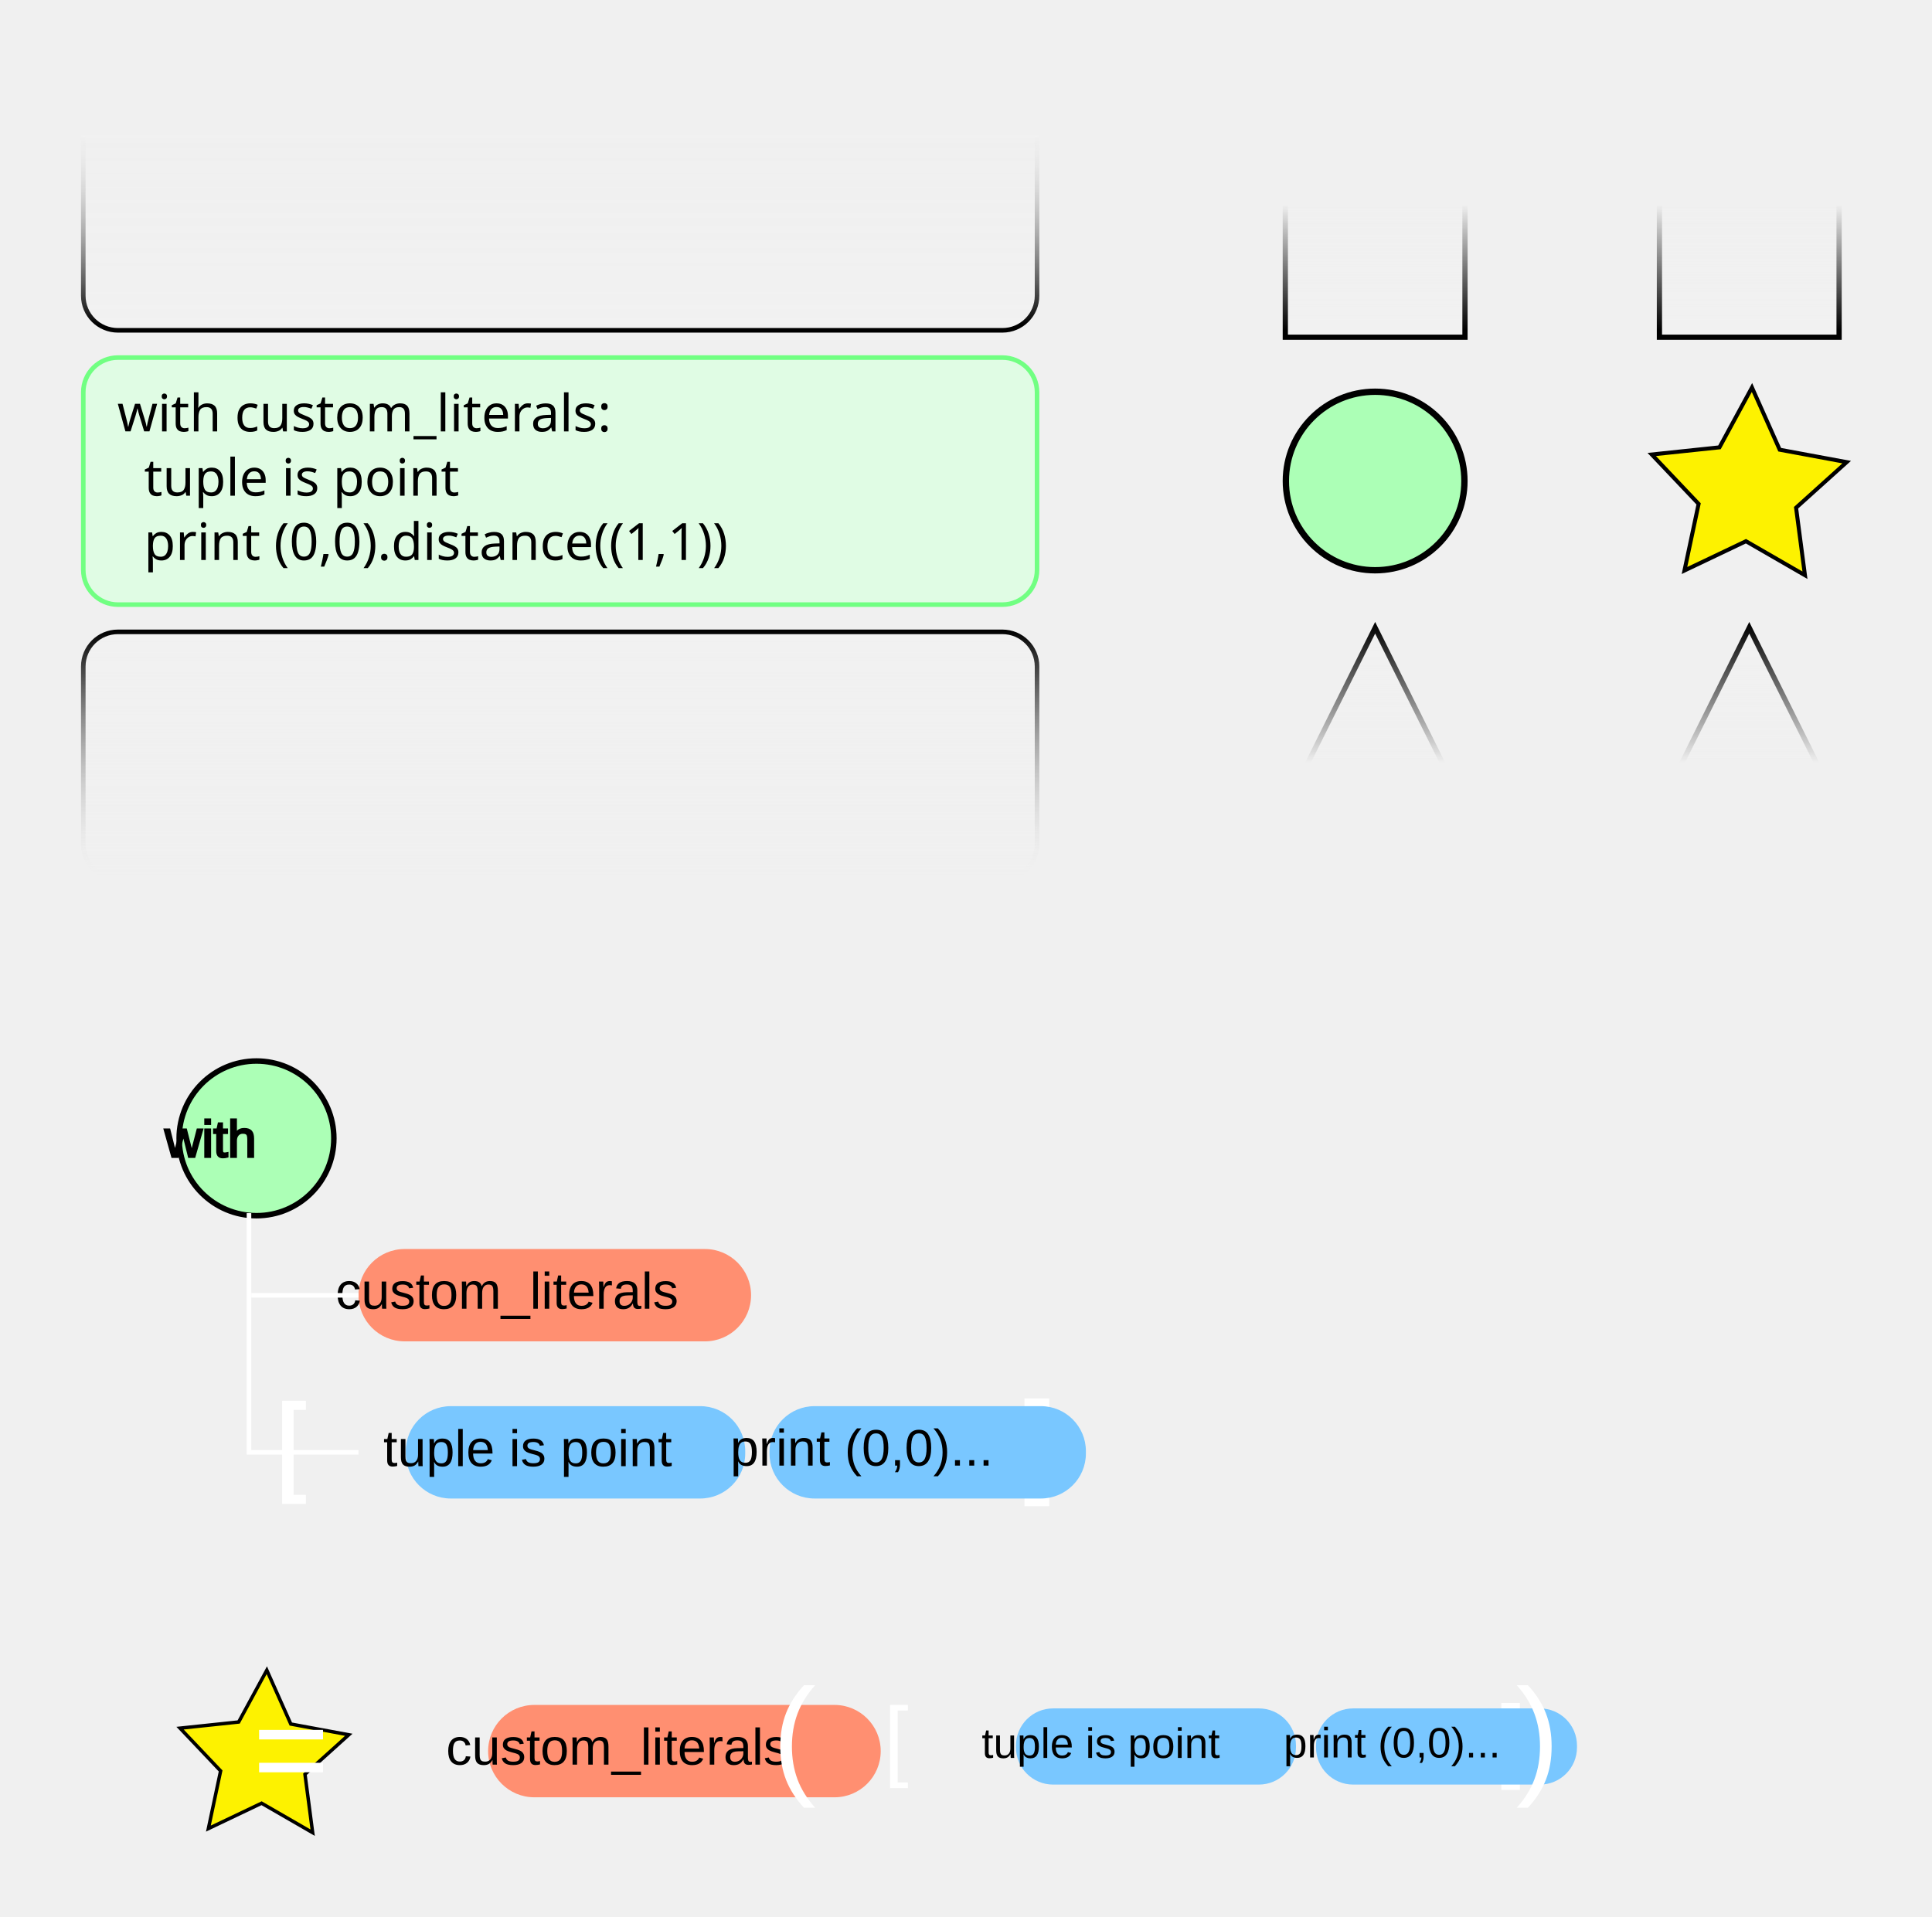
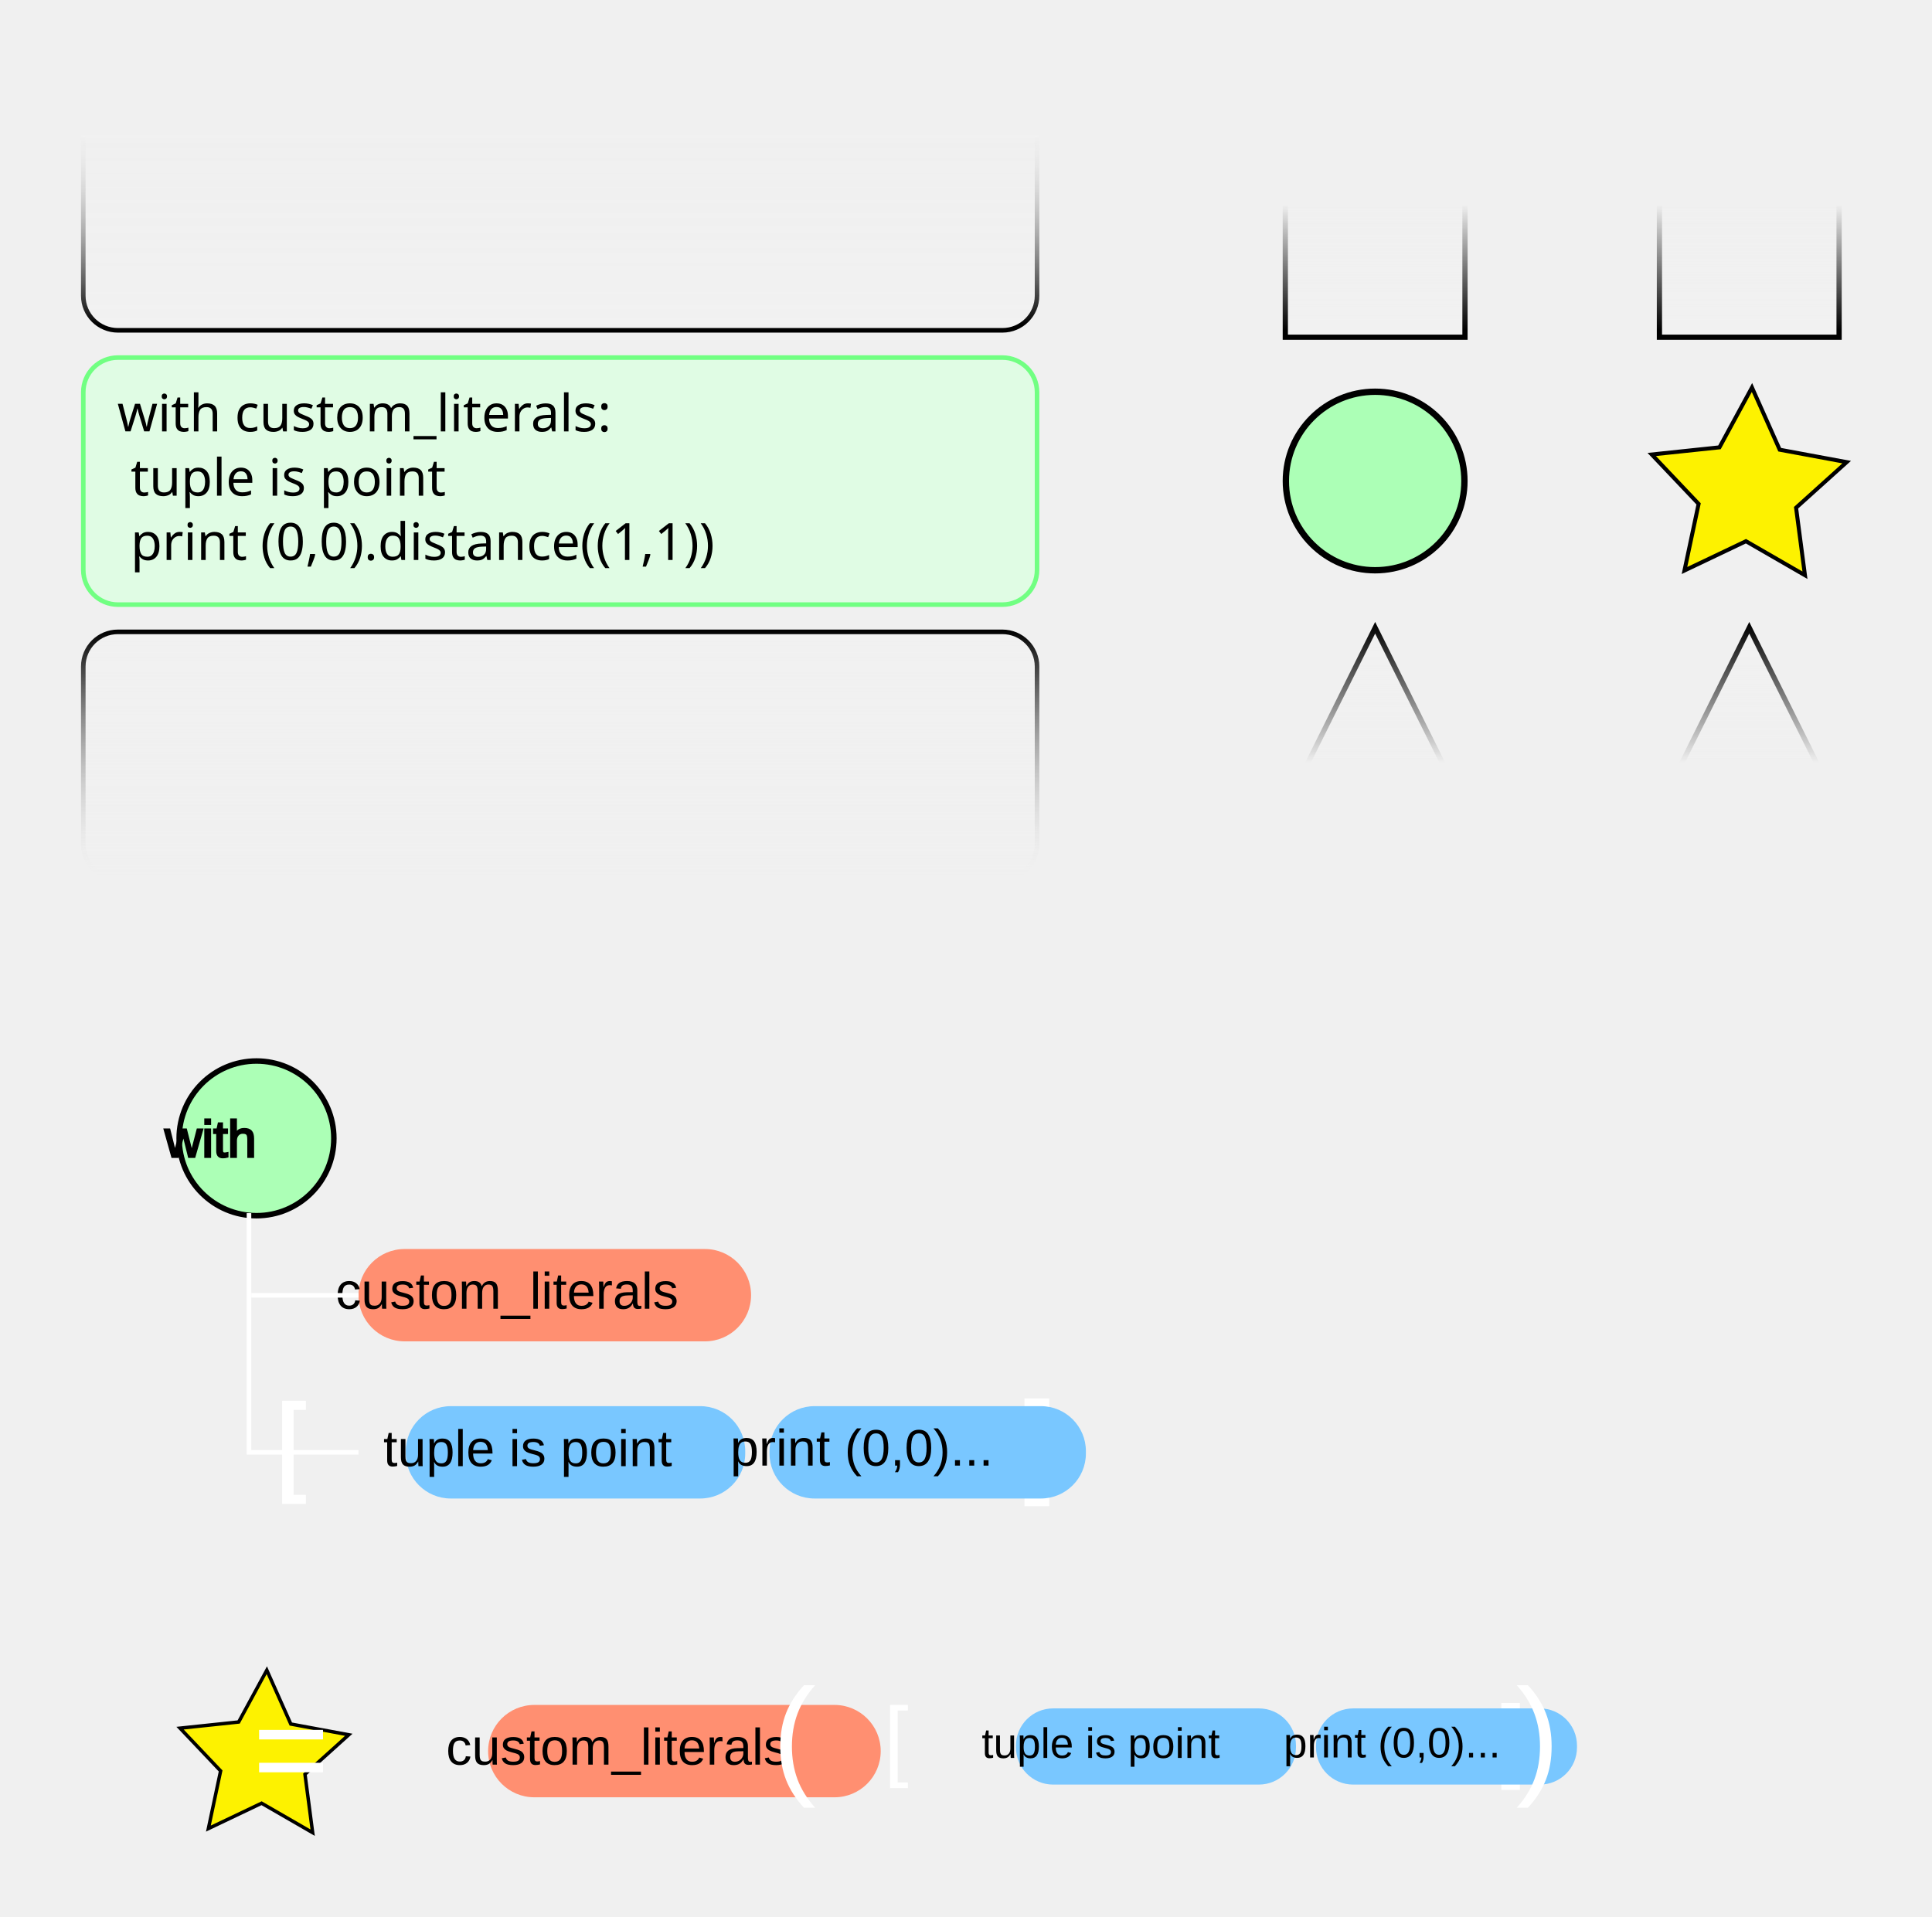
- <svg xmlns="http://www.w3.org/2000/svg" xmlns:xlink="http://www.w3.org/1999/xlink" width="238.506mm" height="236.681mm" viewBox="0 0 845.101 838.635" id="svg2" version="1.1">
+ <svg xmlns="http://www.w3.org/2000/svg" xmlns:xlink="http://www.w3.org/1999/xlink" id="svg2" width="901.442" height="894.544" version="1.1" viewBox="0 0 845.101 838.635">
  <defs id="defs4">
    <linearGradient id="linearGradient4648">
-       <stop style="stop-color:#000000;stop-opacity:1;" offset="0" id="stop4650" />
-       <stop style="stop-color:#000000;stop-opacity:0;" offset="1" id="stop4652" />
+       <stop style="stop-color:#000;stop-opacity:1" id="stop4650" offset="0" />
+       <stop style="stop-color:#000;stop-opacity:0" id="stop4652" offset="1" />
    </linearGradient>
    <linearGradient id="linearGradient4640">
-       <stop style="stop-color:#f1f1f1;stop-opacity:1;" offset="0" id="stop4642" />
-       <stop style="stop-color:#f1f1f1;stop-opacity:0;" offset="1" id="stop4644" />
+       <stop style="stop-color:#f1f1f1;stop-opacity:1" id="stop4642" offset="0" />
+       <stop style="stop-color:#f1f1f1;stop-opacity:0" id="stop4644" offset="1" />
    </linearGradient>
    <linearGradient id="linearGradient4632">
-       <stop style="stop-color:#000000;stop-opacity:1;" offset="0" id="stop4634" />
-       <stop style="stop-color:#000000;stop-opacity:0;" offset="1" id="stop4636" />
+       <stop style="stop-color:#000;stop-opacity:1" id="stop4634" offset="0" />
+       <stop style="stop-color:#000;stop-opacity:0" id="stop4636" offset="1" />
    </linearGradient>
    <linearGradient id="linearGradient4612">
-       <stop id="stop4614" offset="0" style="stop-color:#000000;stop-opacity:1" />
+       <stop id="stop4614" offset="0" style="stop-color:#000;stop-opacity:1" />
      <stop id="stop4616" offset="1" style="stop-color:#f1f1f1;stop-opacity:0" />
    </linearGradient>
    <linearGradient id="linearGradient4606">
      <stop id="stop4608" offset="0" style="stop-color:#f1f1f1;stop-opacity:1" />
      <stop id="stop4610" offset="1" style="stop-color:#f1f1f1;stop-opacity:0" />
    </linearGradient>
-     <linearGradient xlink:href="#linearGradient4612" id="linearGradient4580" x1="249.053" y1="399.052" x2="249.053" y2="313.189" gradientUnits="userSpaceOnUse" />
-     <linearGradient xlink:href="#linearGradient4606" id="linearGradient4588" x1="249.053" y1="399.052" x2="249.053" y2="313.189" gradientUnits="userSpaceOnUse" />
-     <linearGradient xlink:href="#linearGradient4606" id="linearGradient4596" x1="236.931" y1="532.986" x2="236.931" y2="641.072" gradientUnits="userSpaceOnUse" />
-     <linearGradient xlink:href="#linearGradient4612" id="linearGradient4604" x1="236.931" y1="532.986" x2="236.931" y2="641.072" gradientUnits="userSpaceOnUse" />
-     <linearGradient xlink:href="#linearGradient4606" id="linearGradient4630" x1="252.861" y1="669.547" x2="252.861" y2="622.07" gradientUnits="userSpaceOnUse" />
-     <linearGradient xlink:href="#linearGradient4632" id="linearGradient4638" x1="252.861" y1="669.547" x2="252.861" y2="622.07" gradientUnits="userSpaceOnUse" />
-     <linearGradient xlink:href="#linearGradient4640" id="linearGradient4646" x1="364.367" y1="609.052" x2="364.367" y2="656.936" gradientUnits="userSpaceOnUse" />
-     <linearGradient xlink:href="#linearGradient4648" id="linearGradient4654" x1="364.367" y1="609.052" x2="364.367" y2="656.936" gradientUnits="userSpaceOnUse" />
-     <linearGradient xlink:href="#linearGradient4606" id="linearGradient4666" gradientUnits="userSpaceOnUse" x1="252.861" y1="669.547" x2="252.861" y2="622.07" />
-     <linearGradient xlink:href="#linearGradient4632" id="linearGradient4668" gradientUnits="userSpaceOnUse" x1="252.861" y1="669.547" x2="252.861" y2="622.07" />
-     <linearGradient xlink:href="#linearGradient4640" id="linearGradient4670" gradientUnits="userSpaceOnUse" x1="364.367" y1="609.052" x2="364.367" y2="656.936" />
-     <linearGradient xlink:href="#linearGradient4648" id="linearGradient4672" gradientUnits="userSpaceOnUse" x1="364.367" y1="609.052" x2="364.367" y2="656.936" />
+     <linearGradient id="linearGradient4580" x1="249.053" x2="249.053" y1="399.052" y2="313.189" gradientUnits="userSpaceOnUse" xlink:href="#linearGradient4612" />
+     <linearGradient id="linearGradient4588" x1="249.053" x2="249.053" y1="399.052" y2="313.189" gradientUnits="userSpaceOnUse" xlink:href="#linearGradient4606" />
+     <linearGradient id="linearGradient4596" x1="236.931" x2="236.931" y1="532.986" y2="641.072" gradientUnits="userSpaceOnUse" xlink:href="#linearGradient4606" />
+     <linearGradient id="linearGradient4604" x1="236.931" x2="236.931" y1="532.986" y2="641.072" gradientUnits="userSpaceOnUse" xlink:href="#linearGradient4612" />
+     <linearGradient id="linearGradient4630" x1="252.861" x2="252.861" y1="669.547" y2="622.07" gradientUnits="userSpaceOnUse" xlink:href="#linearGradient4606" />
+     <linearGradient id="linearGradient4638" x1="252.861" x2="252.861" y1="669.547" y2="622.07" gradientUnits="userSpaceOnUse" xlink:href="#linearGradient4632" />
+     <linearGradient id="linearGradient4646" x1="364.367" x2="364.367" y1="609.052" y2="656.936" gradientUnits="userSpaceOnUse" xlink:href="#linearGradient4640" />
+     <linearGradient id="linearGradient4654" x1="364.367" x2="364.367" y1="609.052" y2="656.936" gradientUnits="userSpaceOnUse" xlink:href="#linearGradient4648" />
+     <linearGradient id="linearGradient4666" x1="252.861" x2="252.861" y1="669.547" y2="622.07" gradientUnits="userSpaceOnUse" xlink:href="#linearGradient4606" />
+     <linearGradient id="linearGradient4668" x1="252.861" x2="252.861" y1="669.547" y2="622.07" gradientUnits="userSpaceOnUse" xlink:href="#linearGradient4632" />
+     <linearGradient id="linearGradient4670" x1="364.367" x2="364.367" y1="609.052" y2="656.936" gradientUnits="userSpaceOnUse" xlink:href="#linearGradient4640" />
+     <linearGradient id="linearGradient4672" x1="364.367" x2="364.367" y1="609.052" y2="656.936" gradientUnits="userSpaceOnUse" xlink:href="#linearGradient4648" />
  </defs>
  <g id="layer1" transform="translate(40.91837,-180.286)">
    <g id="g4559" transform="translate(-28.28427,-76.77159)">
-       <rect ry="15.152" y="413.491" x="23.799" height="108.086" width="417.193" id="rect4557" style="color:#000000;display:inline;overflow:visible;visibility:visible;fill:#e0fce4;fill-opacity:1;stroke:#71ff82;stroke-width:2;stroke-linecap:round;stroke-linejoin:miter;stroke-miterlimit:4;stroke-dasharray:none;stroke-dashoffset:0;stroke-opacity:1;marker:none;enable-background:accumulate" />
-       <text id="text4138" y="417.674" x="38.659" style="font-style:normal;font-variant:normal;font-weight:normal;font-stretch:normal;font-size:30px;line-height:125%;font-family:'Liberation Sans';-inkscape-font-specification:'Liberation Sans';text-align:start;letter-spacing:0px;word-spacing:0px;text-anchor:start;fill:#000000;fill-opacity:1;stroke:none;stroke-width:1px;stroke-linecap:butt;stroke-linejoin:miter;stroke-opacity:1" xml:space="preserve">
-         <tspan id="tspan4146" style="font-style:normal;font-variant:normal;font-weight:500;font-stretch:normal;font-size:22.5px;font-family:'Inconsolata-dz for Powerline';-inkscape-font-specification:'Inconsolata-dz for Powerline Medium'" y="417.674" x="38.659" />
-         <tspan id="tspan4150" style="font-style:normal;font-variant:normal;font-weight:500;font-stretch:normal;font-size:22.5px;font-family:'Inconsolata-dz for Powerline';-inkscape-font-specification:'Inconsolata-dz for Powerline Medium'" y="445.799" x="38.659">with custom_literals:</tspan>
-         <tspan style="font-style:normal;font-variant:normal;font-weight:500;font-stretch:normal;font-size:22.5px;font-family:'Inconsolata-dz for Powerline';-inkscape-font-specification:'Inconsolata-dz for Powerline Medium'" id="tspan4144" y="473.924" x="38.659">  tuple is point</tspan>
-         <tspan style="font-style:normal;font-variant:normal;font-weight:500;font-stretch:normal;font-size:22.5px;font-family:'Inconsolata-dz for Powerline';-inkscape-font-specification:'Inconsolata-dz for Powerline Medium'" id="tspan4142" y="502.049" x="38.659">  print (0,0).distance((1,1))</tspan>
-         <tspan id="tspan4152" style="font-style:normal;font-variant:normal;font-weight:500;font-stretch:normal;font-size:22.5px;font-family:'Inconsolata-dz for Powerline';-inkscape-font-specification:'Inconsolata-dz for Powerline Medium'" y="530.174" x="38.659" />
+       <rect id="rect4557" width="417.193" height="108.086" x="23.799" y="413.491" ry="15.152" style="color:#000;display:inline;overflow:visible;visibility:visible;fill:#e0fce4;fill-opacity:1;stroke:#71ff82;stroke-width:2;stroke-linecap:round;stroke-linejoin:miter;stroke-miterlimit:4;stroke-dasharray:none;stroke-dashoffset:0;stroke-opacity:1;marker:none;enable-background:accumulate" />
+       <text id="text4138" x="38.659" y="417.674" xml:space="preserve" style="font-style:normal;font-variant:normal;font-weight:400;font-stretch:normal;font-size:30px;line-height:125%;font-family:'Liberation Sans';-inkscape-font-specification:'Liberation Sans';text-align:start;letter-spacing:0;word-spacing:0;text-anchor:start;fill:#000;fill-opacity:1;stroke:none;stroke-width:1px;stroke-linecap:butt;stroke-linejoin:miter;stroke-opacity:1">
+         <tspan id="tspan4150" x="38.659" y="445.799" style="font-style:normal;font-variant:normal;font-weight:500;font-stretch:normal;font-size:22.5px;font-family:'Inconsolata-dz for Powerline';-inkscape-font-specification:'Inconsolata-dz for Powerline Medium'">with custom_literals:</tspan>
+         <tspan style="font-style:normal;font-variant:normal;font-weight:500;font-stretch:normal;font-size:22.5px;font-family:'Inconsolata-dz for Powerline';-inkscape-font-specification:'Inconsolata-dz for Powerline Medium'" id="tspan4144" x="38.659" y="473.924"> tuple is point</tspan>
+         <tspan style="font-style:normal;font-variant:normal;font-weight:500;font-stretch:normal;font-size:22.5px;font-family:'Inconsolata-dz for Powerline';-inkscape-font-specification:'Inconsolata-dz for Powerline Medium'" id="tspan4142" x="38.659" y="502.049"> print (0,0).distance((1,1))</tspan>
      </text>
-       <rect style="color:#000000;display:inline;overflow:visible;visibility:visible;fill:url(#linearGradient4596);fill-opacity:1;stroke:url(#linearGradient4604);stroke-width:2;stroke-linecap:round;stroke-linejoin:miter;stroke-miterlimit:4;stroke-dasharray:none;stroke-dashoffset:0;stroke-opacity:1;marker:none;enable-background:accumulate" id="rect4568" width="417.193" height="108.086" x="23.799" y="533.491" ry="15.152" />
-       <rect ry="15.152" y="293.491" x="23.799" height="108.086" width="417.193" id="rect4570" style="color:#000000;display:inline;overflow:visible;visibility:visible;fill:url(#linearGradient4588);fill-opacity:1;stroke:url(#linearGradient4580);stroke-width:2;stroke-linecap:round;stroke-linejoin:miter;stroke-miterlimit:4;stroke-dasharray:none;stroke-dashoffset:0;stroke-opacity:1;marker:none;enable-background:accumulate" />
+       <rect style="color:#000;display:inline;overflow:visible;visibility:visible;fill:url(#linearGradient4596);fill-opacity:1;stroke:url(#linearGradient4604);stroke-width:2;stroke-linecap:round;stroke-linejoin:miter;stroke-miterlimit:4;stroke-dasharray:none;stroke-dashoffset:0;stroke-opacity:1;marker:none;enable-background:accumulate" id="rect4568" width="417.193" height="108.086" x="23.799" y="533.491" ry="15.152" />
+       <rect id="rect4570" width="417.193" height="108.086" x="23.799" y="293.491" ry="15.152" style="color:#000;display:inline;overflow:visible;visibility:visible;fill:url(#linearGradient4588);fill-opacity:1;stroke:url(#linearGradient4580);stroke-width:2;stroke-linecap:round;stroke-linejoin:miter;stroke-miterlimit:4;stroke-dasharray:none;stroke-dashoffset:0;stroke-opacity:1;marker:none;enable-background:accumulate" />
    </g>
-     <circle style="color:#000000;display:inline;overflow:visible;visibility:visible;fill:#acffb6;fill-opacity:1;stroke:#000000;stroke-width:2.4;stroke-linecap:round;stroke-linejoin:miter;stroke-miterlimit:4;stroke-dasharray:none;stroke-dashoffset:0;stroke-opacity:1;marker:none;enable-background:accumulate" id="path4156" cx="71.281" cy="678.31" r="33.838" />
-     <text xml:space="preserve" style="font-style:normal;font-variant:normal;font-weight:normal;font-stretch:normal;font-size:30px;line-height:125%;font-family:'Liberation Sans';-inkscape-font-specification:'Liberation Sans';text-align:center;letter-spacing:0px;word-spacing:0px;text-anchor:middle;fill:#000000;fill-opacity:1;stroke:#000000;stroke-width:1px;stroke-linecap:butt;stroke-linejoin:miter;stroke-opacity:1" x="72.033" y="686.374" id="text4184">
-       <tspan id="tspan4186" x="72.033" y="686.374" style="font-size:22.5px;stroke:#000000;stroke-opacity:1">with</tspan>
+     <circle style="color:#000;display:inline;overflow:visible;visibility:visible;fill:#acffb6;fill-opacity:1;stroke:#000;stroke-width:2.4;stroke-linecap:round;stroke-linejoin:miter;stroke-miterlimit:4;stroke-dasharray:none;stroke-dashoffset:0;stroke-opacity:1;marker:none;enable-background:accumulate" id="path4156" cx="71.281" cy="678.31" r="33.838" />
+     <text style="font-style:normal;font-variant:normal;font-weight:400;font-stretch:normal;font-size:30px;line-height:125%;font-family:'Liberation Sans';-inkscape-font-specification:'Liberation Sans';text-align:center;letter-spacing:0;word-spacing:0;text-anchor:middle;fill:#000;fill-opacity:1;stroke:#000;stroke-width:1px;stroke-linecap:butt;stroke-linejoin:miter;stroke-opacity:1" id="text4184" x="72.033" y="686.374" xml:space="preserve">
+       <tspan id="tspan4186" x="72.033" y="686.374" style="font-size:22.5px;stroke:#000;stroke-opacity:1">with</tspan>
    </text>
-     <rect style="color:#000000;display:inline;overflow:visible;visibility:visible;fill:#ff8f71;fill-opacity:1;stroke:none;stroke-width:2.4;stroke-linecap:round;stroke-linejoin:miter;stroke-miterlimit:4;stroke-dasharray:none;stroke-dashoffset:0;stroke-opacity:1;marker:none;enable-background:accumulate" id="rect4160" width="171.726" height="40.406" x="115.888" y="726.722" ry="20.203" />
-     <text xml:space="preserve" style="font-style:normal;font-variant:normal;font-weight:normal;font-stretch:normal;font-size:30px;line-height:125%;font-family:'Liberation Sans';-inkscape-font-specification:'Liberation Sans';text-align:center;letter-spacing:0px;word-spacing:0px;text-anchor:middle;fill:#000000;fill-opacity:1;stroke:none;stroke-width:1px;stroke-linecap:butt;stroke-linejoin:miter;stroke-opacity:1" x="201.679" y="752.841" id="text4188">
+     <rect style="color:#000;display:inline;overflow:visible;visibility:visible;fill:#ff8f71;fill-opacity:1;stroke:none;stroke-width:2.4;stroke-linecap:round;stroke-linejoin:miter;stroke-miterlimit:4;stroke-dasharray:none;stroke-dashoffset:0;stroke-opacity:1;marker:none;enable-background:accumulate" id="rect4160" width="171.726" height="40.406" x="115.888" y="726.722" ry="20.203" />
+     <text style="font-style:normal;font-variant:normal;font-weight:400;font-stretch:normal;font-size:30px;line-height:125%;font-family:'Liberation Sans';-inkscape-font-specification:'Liberation Sans';text-align:center;letter-spacing:0;word-spacing:0;text-anchor:middle;fill:#000;fill-opacity:1;stroke:none;stroke-width:1px;stroke-linecap:butt;stroke-linejoin:miter;stroke-opacity:1" id="text4188" x="201.679" y="752.841" xml:space="preserve">
      <tspan id="tspan4190" x="201.679" y="752.841" style="font-size:22.5px">custom_literals</tspan>
    </text>
-     <text xml:space="preserve" style="font-style:normal;font-variant:normal;font-weight:normal;font-stretch:normal;font-size:47.339px;line-height:125%;font-family:'Liberation Sans';-inkscape-font-specification:'Liberation Sans';text-align:center;letter-spacing:0px;word-spacing:0px;text-anchor:middle;fill:#ffffff;fill-opacity:1;stroke:#ffffff;stroke-width:1px;stroke-linecap:butt;stroke-linejoin:miter;stroke-opacity:1;" x="119.078" y="827.913" id="text4162">
+     <text style="font-style:normal;font-variant:normal;font-weight:400;font-stretch:normal;font-size:47.339px;line-height:125%;font-family:'Liberation Sans';-inkscape-font-specification:'Liberation Sans';text-align:center;letter-spacing:0;word-spacing:0;text-anchor:middle;fill:#fff;fill-opacity:1;stroke:#fff;stroke-width:1px;stroke-linecap:butt;stroke-linejoin:miter;stroke-opacity:1" id="text4162" x="119.078" y="827.913" xml:space="preserve">
      <tspan id="tspan4164" x="119.078" y="827.913">[</tspan>
    </text>
-     <text xml:space="preserve" style="font-style:normal;font-variant:normal;font-weight:normal;font-stretch:normal;font-size:49.507px;line-height:125%;font-family:'Liberation Sans';-inkscape-font-specification:'Liberation Sans';text-align:center;letter-spacing:0px;word-spacing:0px;text-anchor:middle;fill:#ffffff;fill-opacity:1;stroke:#ffffff;stroke-width:1px;stroke-linecap:butt;stroke-linejoin:miter;stroke-opacity:1;" x="448.587" y="828.474" id="text4166">
+     <text style="font-style:normal;font-variant:normal;font-weight:400;font-stretch:normal;font-size:49.507px;line-height:125%;font-family:'Liberation Sans';-inkscape-font-specification:'Liberation Sans';text-align:center;letter-spacing:0;word-spacing:0;text-anchor:middle;fill:#fff;fill-opacity:1;stroke:#fff;stroke-width:1px;stroke-linecap:butt;stroke-linejoin:miter;stroke-opacity:1" id="text4166" x="448.587" y="828.474" xml:space="preserve">
      <tspan id="tspan4168" x="448.587" y="828.474">]</tspan>
    </text>
-     <rect style="color:#000000;display:inline;overflow:visible;visibility:visible;fill:#79c7ff;fill-opacity:1;stroke:none;stroke-width:2.4;stroke-linecap:round;stroke-linejoin:miter;stroke-miterlimit:4;stroke-dasharray:none;stroke-dashoffset:0;stroke-opacity:1;marker:none;enable-background:accumulate" id="rect4172" width="148.492" height="40.406" x="136.572" y="795.471" ry="19.698" />
-     <text xml:space="preserve" style="font-style:normal;font-variant:normal;font-weight:normal;font-stretch:normal;font-size:30px;line-height:125%;font-family:'Liberation Sans';-inkscape-font-specification:'Liberation Sans';text-align:center;letter-spacing:0px;word-spacing:0px;text-anchor:middle;fill:#000000;fill-opacity:1;stroke:none;stroke-width:1px;stroke-linecap:butt;stroke-linejoin:miter;stroke-opacity:1" x="210.725" y="821.735" id="text4202">
+     <rect style="color:#000;display:inline;overflow:visible;visibility:visible;fill:#79c7ff;fill-opacity:1;stroke:none;stroke-width:2.4;stroke-linecap:round;stroke-linejoin:miter;stroke-miterlimit:4;stroke-dasharray:none;stroke-dashoffset:0;stroke-opacity:1;marker:none;enable-background:accumulate" id="rect4172" width="148.492" height="40.406" x="136.572" y="795.471" ry="19.698" />
+     <text style="font-style:normal;font-variant:normal;font-weight:400;font-stretch:normal;font-size:30px;line-height:125%;font-family:'Liberation Sans';-inkscape-font-specification:'Liberation Sans';text-align:center;letter-spacing:0;word-spacing:0;text-anchor:middle;fill:#000;fill-opacity:1;stroke:none;stroke-width:1px;stroke-linecap:butt;stroke-linejoin:miter;stroke-opacity:1" id="text4202" x="210.725" y="821.735" xml:space="preserve">
      <tspan id="tspan4204" x="210.725" y="821.735" style="font-size:22.5px">tuple is point</tspan>
    </text>
    <g id="g4216" transform="translate(-183.8884,-88.89342)">
-       <rect style="color:#000000;display:inline;overflow:visible;visibility:visible;fill:#79c7ff;fill-opacity:1;stroke:none;stroke-width:2.4;stroke-linecap:round;stroke-linejoin:miter;stroke-miterlimit:4;stroke-dasharray:none;stroke-dashoffset:0;stroke-opacity:1;marker:none;enable-background:accumulate" id="rect4174" width="138.391" height="40.406" x="479.575" y="884.364" ry="19.698" />
-       <text id="text4212" y="910.385" x="549.067" style="font-style:normal;font-variant:normal;font-weight:normal;font-stretch:normal;font-size:30px;line-height:125%;font-family:'Liberation Sans';-inkscape-font-specification:'Liberation Sans';text-align:center;letter-spacing:0px;word-spacing:0px;text-anchor:middle;fill:#000000;fill-opacity:1;stroke:none;stroke-width:1px;stroke-linecap:butt;stroke-linejoin:miter;stroke-opacity:1" xml:space="preserve">
-         <tspan style="font-size:22.5px" y="910.385" x="549.067" id="tspan4214">print (0,0)...</tspan>
+       <rect style="color:#000;display:inline;overflow:visible;visibility:visible;fill:#79c7ff;fill-opacity:1;stroke:none;stroke-width:2.4;stroke-linecap:round;stroke-linejoin:miter;stroke-miterlimit:4;stroke-dasharray:none;stroke-dashoffset:0;stroke-opacity:1;marker:none;enable-background:accumulate" id="rect4174" width="138.391" height="40.406" x="479.575" y="884.364" ry="19.698" />
+       <text id="text4212" x="549.067" y="910.385" xml:space="preserve" style="font-style:normal;font-variant:normal;font-weight:400;font-stretch:normal;font-size:30px;line-height:125%;font-family:'Liberation Sans';-inkscape-font-specification:'Liberation Sans';text-align:center;letter-spacing:0;word-spacing:0;text-anchor:middle;fill:#000;fill-opacity:1;stroke:none;stroke-width:1px;stroke-linecap:butt;stroke-linejoin:miter;stroke-opacity:1">
+         <tspan style="font-size:22.5px" id="tspan4214" x="549.067" y="910.385">print (0,0)...</tspan>
      </text>
    </g>
-     <path style="fill:none;fill-rule:evenodd;stroke:#ffffff;stroke-width:2;stroke-linecap:butt;stroke-linejoin:miter;stroke-miterlimit:4;stroke-dasharray:none;stroke-opacity:1;fill-opacity:1" d="m 67.993,711.026 0,104.648 47.896,0" id="path4234" />
-     <path style="fill:#ffffff;fill-rule:evenodd;stroke:#ffffff;stroke-width:2;stroke-linecap:butt;stroke-linejoin:miter;stroke-miterlimit:4;stroke-dasharray:none;stroke-opacity:1;fill-opacity:1" d="m 69.003,746.984 46.947,0" id="path4236" />
+     <path style="fill:none;fill-rule:evenodd;stroke:#fff;stroke-width:2;stroke-linecap:butt;stroke-linejoin:miter;stroke-miterlimit:4;stroke-dasharray:none;stroke-opacity:1;fill-opacity:1" id="path4234" d="m 67.993,711.026 0,104.648 47.896,0" />
+     <path style="fill:#fff;fill-rule:evenodd;stroke:#fff;stroke-width:2;stroke-linecap:butt;stroke-linejoin:miter;stroke-miterlimit:4;stroke-dasharray:none;stroke-opacity:1;fill-opacity:1" id="path4236" d="m 69.003,746.984 46.947,0" />
    <g id="g4694" transform="translate(-31.35907,-40)">
-       <rect ry="20.203" y="966.187" x="203.957" height="40.406" width="171.726" id="rect4160-7" style="color:#000000;display:inline;overflow:visible;visibility:visible;fill:#ff8f71;fill-opacity:1;stroke:none;stroke-width:2.4;stroke-linecap:round;stroke-linejoin:miter;stroke-miterlimit:4;stroke-dasharray:none;stroke-dashoffset:0;stroke-opacity:1;marker:none;enable-background:accumulate" />
-       <text id="text4188-7" y="992.306" x="289.749" style="font-style:normal;font-variant:normal;font-weight:normal;font-stretch:normal;font-size:30px;line-height:125%;font-family:'Liberation Sans';-inkscape-font-specification:'Liberation Sans';text-align:center;letter-spacing:0px;word-spacing:0px;text-anchor:middle;fill:#000000;fill-opacity:1;stroke:none;stroke-width:1px;stroke-linecap:butt;stroke-linejoin:miter;stroke-opacity:1" xml:space="preserve">
-         <tspan style="font-size:22.5px" y="992.306" x="289.749" id="tspan4190-8">custom_literals</tspan>
+       <rect id="rect4160-7" width="171.726" height="40.406" x="203.957" y="966.187" ry="20.203" style="color:#000;display:inline;overflow:visible;visibility:visible;fill:#ff8f71;fill-opacity:1;stroke:none;stroke-width:2.4;stroke-linecap:round;stroke-linejoin:miter;stroke-miterlimit:4;stroke-dasharray:none;stroke-dashoffset:0;stroke-opacity:1;marker:none;enable-background:accumulate" />
+       <text id="text4188-7" x="289.749" y="992.306" xml:space="preserve" style="font-style:normal;font-variant:normal;font-weight:400;font-stretch:normal;font-size:30px;line-height:125%;font-family:'Liberation Sans';-inkscape-font-specification:'Liberation Sans';text-align:center;letter-spacing:0;word-spacing:0;text-anchor:middle;fill:#000;fill-opacity:1;stroke:none;stroke-width:1px;stroke-linecap:butt;stroke-linejoin:miter;stroke-opacity:1">
+         <tspan style="font-size:22.5px" id="tspan4190-8" x="289.749" y="992.306">custom_literals</tspan>
      </text>
-       <text id="text4162-5" y="994.465" x="420.414" style="font-style:normal;font-variant:normal;font-weight:normal;font-stretch:normal;font-size:39.049px;line-height:125%;font-family:'Liberation Sans';-inkscape-font-specification:'Liberation Sans';text-align:center;letter-spacing:0px;word-spacing:0px;text-anchor:middle;fill:#ffffff;fill-opacity:1;stroke:none;stroke-width:1px;stroke-linecap:butt;stroke-linejoin:miter;stroke-opacity:1;" xml:space="preserve">
-         <tspan y="994.465" x="420.414" id="tspan4164-4">[</tspan>
+       <text id="text4162-5" x="420.414" y="994.465" xml:space="preserve" style="font-style:normal;font-variant:normal;font-weight:400;font-stretch:normal;font-size:39.049px;line-height:125%;font-family:'Liberation Sans';-inkscape-font-specification:'Liberation Sans';text-align:center;letter-spacing:0;word-spacing:0;text-anchor:middle;fill:#fff;fill-opacity:1;stroke:none;stroke-width:1px;stroke-linecap:butt;stroke-linejoin:miter;stroke-opacity:1">
+         <tspan id="tspan4164-4" x="420.414" y="994.465">[</tspan>
      </text>
-       <text id="text4166-0" y="994.928" x="692.219" style="font-style:normal;font-variant:normal;font-weight:normal;font-stretch:normal;font-size:40.837px;line-height:125%;font-family:'Liberation Sans';-inkscape-font-specification:'Liberation Sans';text-align:center;letter-spacing:0px;word-spacing:0px;text-anchor:middle;fill:#ffffff;fill-opacity:1;stroke:none;stroke-width:1px;stroke-linecap:butt;stroke-linejoin:miter;stroke-opacity:1;" xml:space="preserve">
-         <tspan y="994.928" x="692.219" id="tspan4168-2">]</tspan>
+       <text id="text4166-0" x="692.219" y="994.928" xml:space="preserve" style="font-style:normal;font-variant:normal;font-weight:400;font-stretch:normal;font-size:40.837px;line-height:125%;font-family:'Liberation Sans';-inkscape-font-specification:'Liberation Sans';text-align:center;letter-spacing:0;word-spacing:0;text-anchor:middle;fill:#fff;fill-opacity:1;stroke:none;stroke-width:1px;stroke-linecap:butt;stroke-linejoin:miter;stroke-opacity:1">
+         <tspan id="tspan4168-2" x="692.219" y="994.928">]</tspan>
      </text>
-       <rect ry="16.248" y="967.704" x="434.845" height="33.33" width="122.488" id="rect4172-5" style="color:#000000;display:inline;overflow:visible;visibility:visible;fill:#79c7ff;fill-opacity:1;stroke:none;stroke-width:2.4;stroke-linecap:round;stroke-linejoin:miter;stroke-miterlimit:4;stroke-dasharray:none;stroke-dashoffset:0;stroke-opacity:1;marker:none;enable-background:accumulate" />
-       <text id="text4202-8" y="989.369" x="496.012" style="font-style:normal;font-variant:normal;font-weight:normal;font-stretch:normal;font-size:24.746px;line-height:125%;font-family:'Liberation Sans';-inkscape-font-specification:'Liberation Sans';text-align:center;letter-spacing:0px;word-spacing:0px;text-anchor:middle;fill:#000000;fill-opacity:1;stroke:none;stroke-width:1px;stroke-linecap:butt;stroke-linejoin:miter;stroke-opacity:1" xml:space="preserve">
-         <tspan style="font-size:18.56px" y="989.369" x="496.012" id="tspan4204-2">tuple is point</tspan>
+       <rect id="rect4172-5" width="122.488" height="33.33" x="434.845" y="967.704" ry="16.248" style="color:#000;display:inline;overflow:visible;visibility:visible;fill:#79c7ff;fill-opacity:1;stroke:none;stroke-width:2.4;stroke-linecap:round;stroke-linejoin:miter;stroke-miterlimit:4;stroke-dasharray:none;stroke-dashoffset:0;stroke-opacity:1;marker:none;enable-background:accumulate" />
+       <text id="text4202-8" x="496.012" y="989.369" xml:space="preserve" style="font-style:normal;font-variant:normal;font-weight:400;font-stretch:normal;font-size:24.746px;line-height:125%;font-family:'Liberation Sans';-inkscape-font-specification:'Liberation Sans';text-align:center;letter-spacing:0;word-spacing:0;text-anchor:middle;fill:#000;fill-opacity:1;stroke:none;stroke-width:1px;stroke-linecap:butt;stroke-linejoin:miter;stroke-opacity:1">
+         <tspan style="font-size:18.56px" id="tspan4204-2" x="496.012" y="989.369">tuple is point</tspan>
      </text>
-       <rect style="color:#000000;display:inline;overflow:visible;visibility:visible;fill:#79c7ff;fill-opacity:1;stroke:none;stroke-width:2.4;stroke-linecap:round;stroke-linejoin:miter;stroke-miterlimit:4;stroke-dasharray:none;stroke-dashoffset:0;stroke-opacity:1;marker:none;enable-background:accumulate" id="rect4174-1" width="114.156" height="33.33" x="566.095" y="967.704" ry="16.248" />
-       <text id="text4212-3" y="989.168" x="623.418" style="font-style:normal;font-variant:normal;font-weight:normal;font-stretch:normal;font-size:24.746px;line-height:125%;font-family:'Liberation Sans';-inkscape-font-specification:'Liberation Sans';text-align:center;letter-spacing:0px;word-spacing:0px;text-anchor:middle;fill:#000000;fill-opacity:1;stroke:none;stroke-width:1px;stroke-linecap:butt;stroke-linejoin:miter;stroke-opacity:1" xml:space="preserve">
-         <tspan style="font-size:18.56px" y="989.168" x="623.418" id="tspan4214-7">print (0,0)...</tspan>
+       <rect style="color:#000;display:inline;overflow:visible;visibility:visible;fill:#79c7ff;fill-opacity:1;stroke:none;stroke-width:2.4;stroke-linecap:round;stroke-linejoin:miter;stroke-miterlimit:4;stroke-dasharray:none;stroke-dashoffset:0;stroke-opacity:1;marker:none;enable-background:accumulate" id="rect4174-1" width="114.156" height="33.33" x="566.095" y="967.704" ry="16.248" />
+       <text id="text4212-3" x="623.418" y="989.168" xml:space="preserve" style="font-style:normal;font-variant:normal;font-weight:400;font-stretch:normal;font-size:24.746px;line-height:125%;font-family:'Liberation Sans';-inkscape-font-specification:'Liberation Sans';text-align:center;letter-spacing:0;word-spacing:0;text-anchor:middle;fill:#000;fill-opacity:1;stroke:none;stroke-width:1px;stroke-linecap:butt;stroke-linejoin:miter;stroke-opacity:1">
+         <tspan style="font-size:18.56px" id="tspan4214-7" x="623.418" y="989.168">print (0,0)...</tspan>
      </text>
-       <text xml:space="preserve" style="font-style:normal;font-variant:normal;font-weight:normal;font-stretch:normal;font-size:57.546px;line-height:125%;font-family:'Liberation Sans';-inkscape-font-specification:'Liberation Sans';text-align:center;letter-spacing:0px;word-spacing:0px;text-anchor:middle;fill:#ffffff;fill-opacity:1;stroke:none;stroke-width:1px;stroke-linecap:butt;stroke-linejoin:miter;stroke-opacity:1;" x="393.727" y="999.262" id="text4353">
+       <text style="font-style:normal;font-variant:normal;font-weight:400;font-stretch:normal;font-size:57.546px;line-height:125%;font-family:'Liberation Sans';-inkscape-font-specification:'Liberation Sans';text-align:center;letter-spacing:0;word-spacing:0;text-anchor:middle;fill:#fff;fill-opacity:1;stroke:none;stroke-width:1px;stroke-linecap:butt;stroke-linejoin:miter;stroke-opacity:1" id="text4353" x="393.727" y="999.262" xml:space="preserve">
        <tspan id="tspan4355" x="393.727" y="999.262">(</tspan>
      </text>
-       <text xml:space="preserve" style="font-style:normal;font-variant:normal;font-weight:normal;font-stretch:normal;font-size:57.546px;line-height:125%;font-family:'Liberation Sans';-inkscape-font-specification:'Liberation Sans';text-align:center;letter-spacing:0px;word-spacing:0px;text-anchor:middle;fill:#ffffff;fill-opacity:1;stroke:none;stroke-width:1px;stroke-linecap:butt;stroke-linejoin:miter;stroke-opacity:1;" x="719.103" y="999.262" id="text4357">
+       <text style="font-style:normal;font-variant:normal;font-weight:400;font-stretch:normal;font-size:57.546px;line-height:125%;font-family:'Liberation Sans';-inkscape-font-specification:'Liberation Sans';text-align:center;letter-spacing:0;word-spacing:0;text-anchor:middle;fill:#fff;fill-opacity:1;stroke:none;stroke-width:1px;stroke-linecap:butt;stroke-linejoin:miter;stroke-opacity:1" id="text4357" x="719.103" y="999.262" xml:space="preserve">
        <tspan id="tspan4359" x="719.103" y="999.262">)</tspan>
      </text>
-       <path style="color:#000000;display:inline;overflow:visible;visibility:visible;fill:#fdf200;fill-opacity:1;stroke:#000000;stroke-width:1.506;stroke-linecap:round;stroke-linejoin:miter;stroke-miterlimit:4;stroke-dasharray:none;stroke-dashoffset:0;stroke-opacity:1;marker:none;enable-background:accumulate" id="path4361" d="m 107.15,-950.992 -12.309,-22.657 -25.642,-2.705 17.745,-18.708 -5.351,-25.223 23.275,11.095 22.335,-12.884 -3.36,25.565 19.155,17.261 -25.352,4.705 z" transform="scale(1,-1)" />
-       <text id="text4363" y="1005.328" x="173.727" style="font-style:normal;font-variant:normal;font-weight:normal;font-stretch:normal;font-size:57.546px;line-height:125%;font-family:'Liberation Sans';-inkscape-font-specification:'Liberation Sans';text-align:center;letter-spacing:0px;word-spacing:0px;text-anchor:middle;fill:#ffffff;fill-opacity:1;stroke:none;stroke-width:1px;stroke-linecap:butt;stroke-linejoin:miter;stroke-opacity:1;" xml:space="preserve">
-         <tspan y="1005.328" x="173.727" id="tspan4365">=</tspan>
+       <path style="color:#000;display:inline;overflow:visible;visibility:visible;fill:#fdf200;fill-opacity:1;stroke:#000;stroke-width:1.506;stroke-linecap:round;stroke-linejoin:miter;stroke-miterlimit:4;stroke-dasharray:none;stroke-dashoffset:0;stroke-opacity:1;marker:none;enable-background:accumulate" id="path4361" d="m 107.15,-950.992 -12.309,-22.657 -25.642,-2.705 17.745,-18.708 -5.351,-25.223 23.275,11.095 22.335,-12.884 -3.36,25.565 19.155,17.261 -25.352,4.705 z" transform="scale(1,-1)" />
+       <text id="text4363" x="173.727" y="1005.328" xml:space="preserve" style="font-style:normal;font-variant:normal;font-weight:400;font-stretch:normal;font-size:57.546px;line-height:125%;font-family:'Liberation Sans';-inkscape-font-specification:'Liberation Sans';text-align:center;letter-spacing:0;word-spacing:0;text-anchor:middle;fill:#fff;fill-opacity:1;stroke:none;stroke-width:1px;stroke-linecap:butt;stroke-linejoin:miter;stroke-opacity:1">
+         <tspan id="tspan4365" x="173.727" y="1005.328">=</tspan>
      </text>
    </g>
-     <g transform="matrix(1.155429,0,0,1.155429,265.3484,-448.9062)" id="g4397">
-       <rect style="color:#000000;display:inline;overflow:visible;visibility:visible;fill:url(#linearGradient4630);fill-opacity:1;stroke:url(#linearGradient4638);stroke-width:1.98;stroke-linecap:round;stroke-linejoin:miter;stroke-miterlimit:4;stroke-dasharray:none;stroke-dashoffset:0;stroke-opacity:1;marker:none;enable-background:accumulate" id="rect4367" width="68.02" height="68.02" x="221.526" y="604.223" ry="0" />
-       <path style="color:#000000;display:inline;overflow:visible;visibility:visible;fill:url(#linearGradient4646);fill-opacity:1;stroke:url(#linearGradient4654);stroke-width:2;stroke-linecap:round;stroke-linejoin:miter;stroke-miterlimit:4;stroke-dasharray:none;stroke-dashoffset:0;stroke-opacity:1;marker:none;enable-background:accumulate" id="path4371" d="m 400.167,671.335 -70.378,0 35.189,-60.949 z" transform="matrix(0.9458755,0,0,1.096971,-89.68741,112.6667)" />
-       <g transform="matrix(0.9989477,0,0,0.9989087,-3.360516,-39.68837)" id="g4197-6" style="stroke:#000000;stroke-opacity:1">
-         <circle style="color:#000000;display:inline;overflow:visible;visibility:visible;fill:#acffb6;fill-opacity:1;stroke:#000000;stroke-width:2.4;stroke-linecap:round;stroke-linejoin:miter;stroke-miterlimit:4;stroke-dasharray:none;stroke-dashoffset:0;stroke-opacity:1;marker:none;enable-background:accumulate" id="path4156-6" cx="259.169" cy="767.204" r="33.838" />
+     <g id="g4397" transform="matrix(1.155429,0,0,1.155429,265.3484,-448.9062)">
+       <rect style="color:#000;display:inline;overflow:visible;visibility:visible;fill:url(#linearGradient4630);fill-opacity:1;stroke:url(#linearGradient4638);stroke-width:1.98;stroke-linecap:round;stroke-linejoin:miter;stroke-miterlimit:4;stroke-dasharray:none;stroke-dashoffset:0;stroke-opacity:1;marker:none;enable-background:accumulate" id="rect4367" width="68.02" height="68.02" x="221.526" y="604.223" ry="0" />
+       <path style="color:#000;display:inline;overflow:visible;visibility:visible;fill:url(#linearGradient4646);fill-opacity:1;stroke:url(#linearGradient4654);stroke-width:2;stroke-linecap:round;stroke-linejoin:miter;stroke-miterlimit:4;stroke-dasharray:none;stroke-dashoffset:0;stroke-opacity:1;marker:none;enable-background:accumulate" id="path4371" d="m 400.167,671.335 -70.378,0 35.189,-60.949 z" transform="matrix(0.9458755,0,0,1.096971,-89.68741,112.6667)" />
+       <g id="g4197-6" transform="matrix(0.9989477,0,0,0.9989087,-3.360516,-39.68837)" style="stroke:#000;stroke-opacity:1">
+         <circle style="color:#000;display:inline;overflow:visible;visibility:visible;fill:#acffb6;fill-opacity:1;stroke:#000;stroke-width:2.4;stroke-linecap:round;stroke-linejoin:miter;stroke-miterlimit:4;stroke-dasharray:none;stroke-dashoffset:0;stroke-opacity:1;marker:none;enable-background:accumulate" id="path4156-6" cx="259.169" cy="767.204" r="33.838" />
      </g>
    </g>
-     <g id="g4430" transform="translate(293.9544,-6.060915)" />
    <g id="g4656" transform="matrix(1.155429,0,0,1.155429,428.9932,-448.9062)">
      <g id="g4689">
-         <rect style="color:#000000;display:inline;overflow:visible;visibility:visible;fill:url(#linearGradient4666);fill-opacity:1;stroke:url(#linearGradient4668);stroke-width:1.98;stroke-linecap:round;stroke-linejoin:miter;stroke-miterlimit:4;stroke-dasharray:none;stroke-dashoffset:0;stroke-opacity:1;marker:none;enable-background:accumulate" id="rect4658" width="68.02" height="68.02" x="221.526" y="604.223" ry="0" />
-         <path style="color:#000000;display:inline;overflow:visible;visibility:visible;fill:url(#linearGradient4670);fill-opacity:1;stroke:url(#linearGradient4672);stroke-width:2;stroke-linecap:round;stroke-linejoin:miter;stroke-miterlimit:4;stroke-dasharray:none;stroke-dashoffset:0;stroke-opacity:1;marker:none;enable-background:accumulate" id="path4660" d="m 400.167,671.335 -70.378,0 35.189,-60.949 z" transform="matrix(0.9458755,0,0,1.096971,-89.68741,112.6667)" />
-         <path transform="scale(1,-1)" d="m 256.567,-691.28 -12.309,-22.657 -25.642,-2.705 17.745,-18.708 -5.351,-25.223 23.275,11.095 22.335,-12.884 -3.36,25.565 19.155,17.261 -25.352,4.705 z" id="path4361-2" style="color:#000000;display:inline;overflow:visible;visibility:visible;fill:#fdf200;fill-opacity:1;stroke:#000000;stroke-width:1.506;stroke-linecap:round;stroke-linejoin:miter;stroke-miterlimit:4;stroke-dasharray:none;stroke-dashoffset:0;stroke-opacity:1;marker:none;enable-background:accumulate" />
+         <rect style="color:#000;display:inline;overflow:visible;visibility:visible;fill:url(#linearGradient4666);fill-opacity:1;stroke:url(#linearGradient4668);stroke-width:1.98;stroke-linecap:round;stroke-linejoin:miter;stroke-miterlimit:4;stroke-dasharray:none;stroke-dashoffset:0;stroke-opacity:1;marker:none;enable-background:accumulate" id="rect4658" width="68.02" height="68.02" x="221.526" y="604.223" ry="0" />
+         <path style="color:#000;display:inline;overflow:visible;visibility:visible;fill:url(#linearGradient4670);fill-opacity:1;stroke:url(#linearGradient4672);stroke-width:2;stroke-linecap:round;stroke-linejoin:miter;stroke-miterlimit:4;stroke-dasharray:none;stroke-dashoffset:0;stroke-opacity:1;marker:none;enable-background:accumulate" id="path4660" d="m 400.167,671.335 -70.378,0 35.189,-60.949 z" transform="matrix(0.9458755,0,0,1.096971,-89.68741,112.6667)" />
+         <path id="path4361-2" d="m 256.567,-691.28 -12.309,-22.657 -25.642,-2.705 17.745,-18.708 -5.351,-25.223 23.275,11.095 22.335,-12.884 -3.36,25.565 19.155,17.261 -25.352,4.705 z" transform="scale(1,-1)" style="color:#000;display:inline;overflow:visible;visibility:visible;fill:#fdf200;fill-opacity:1;stroke:#000;stroke-width:1.506;stroke-linecap:round;stroke-linejoin:miter;stroke-miterlimit:4;stroke-dasharray:none;stroke-dashoffset:0;stroke-opacity:1;marker:none;enable-background:accumulate" />
      </g>
    </g>
  </g>
</svg>
